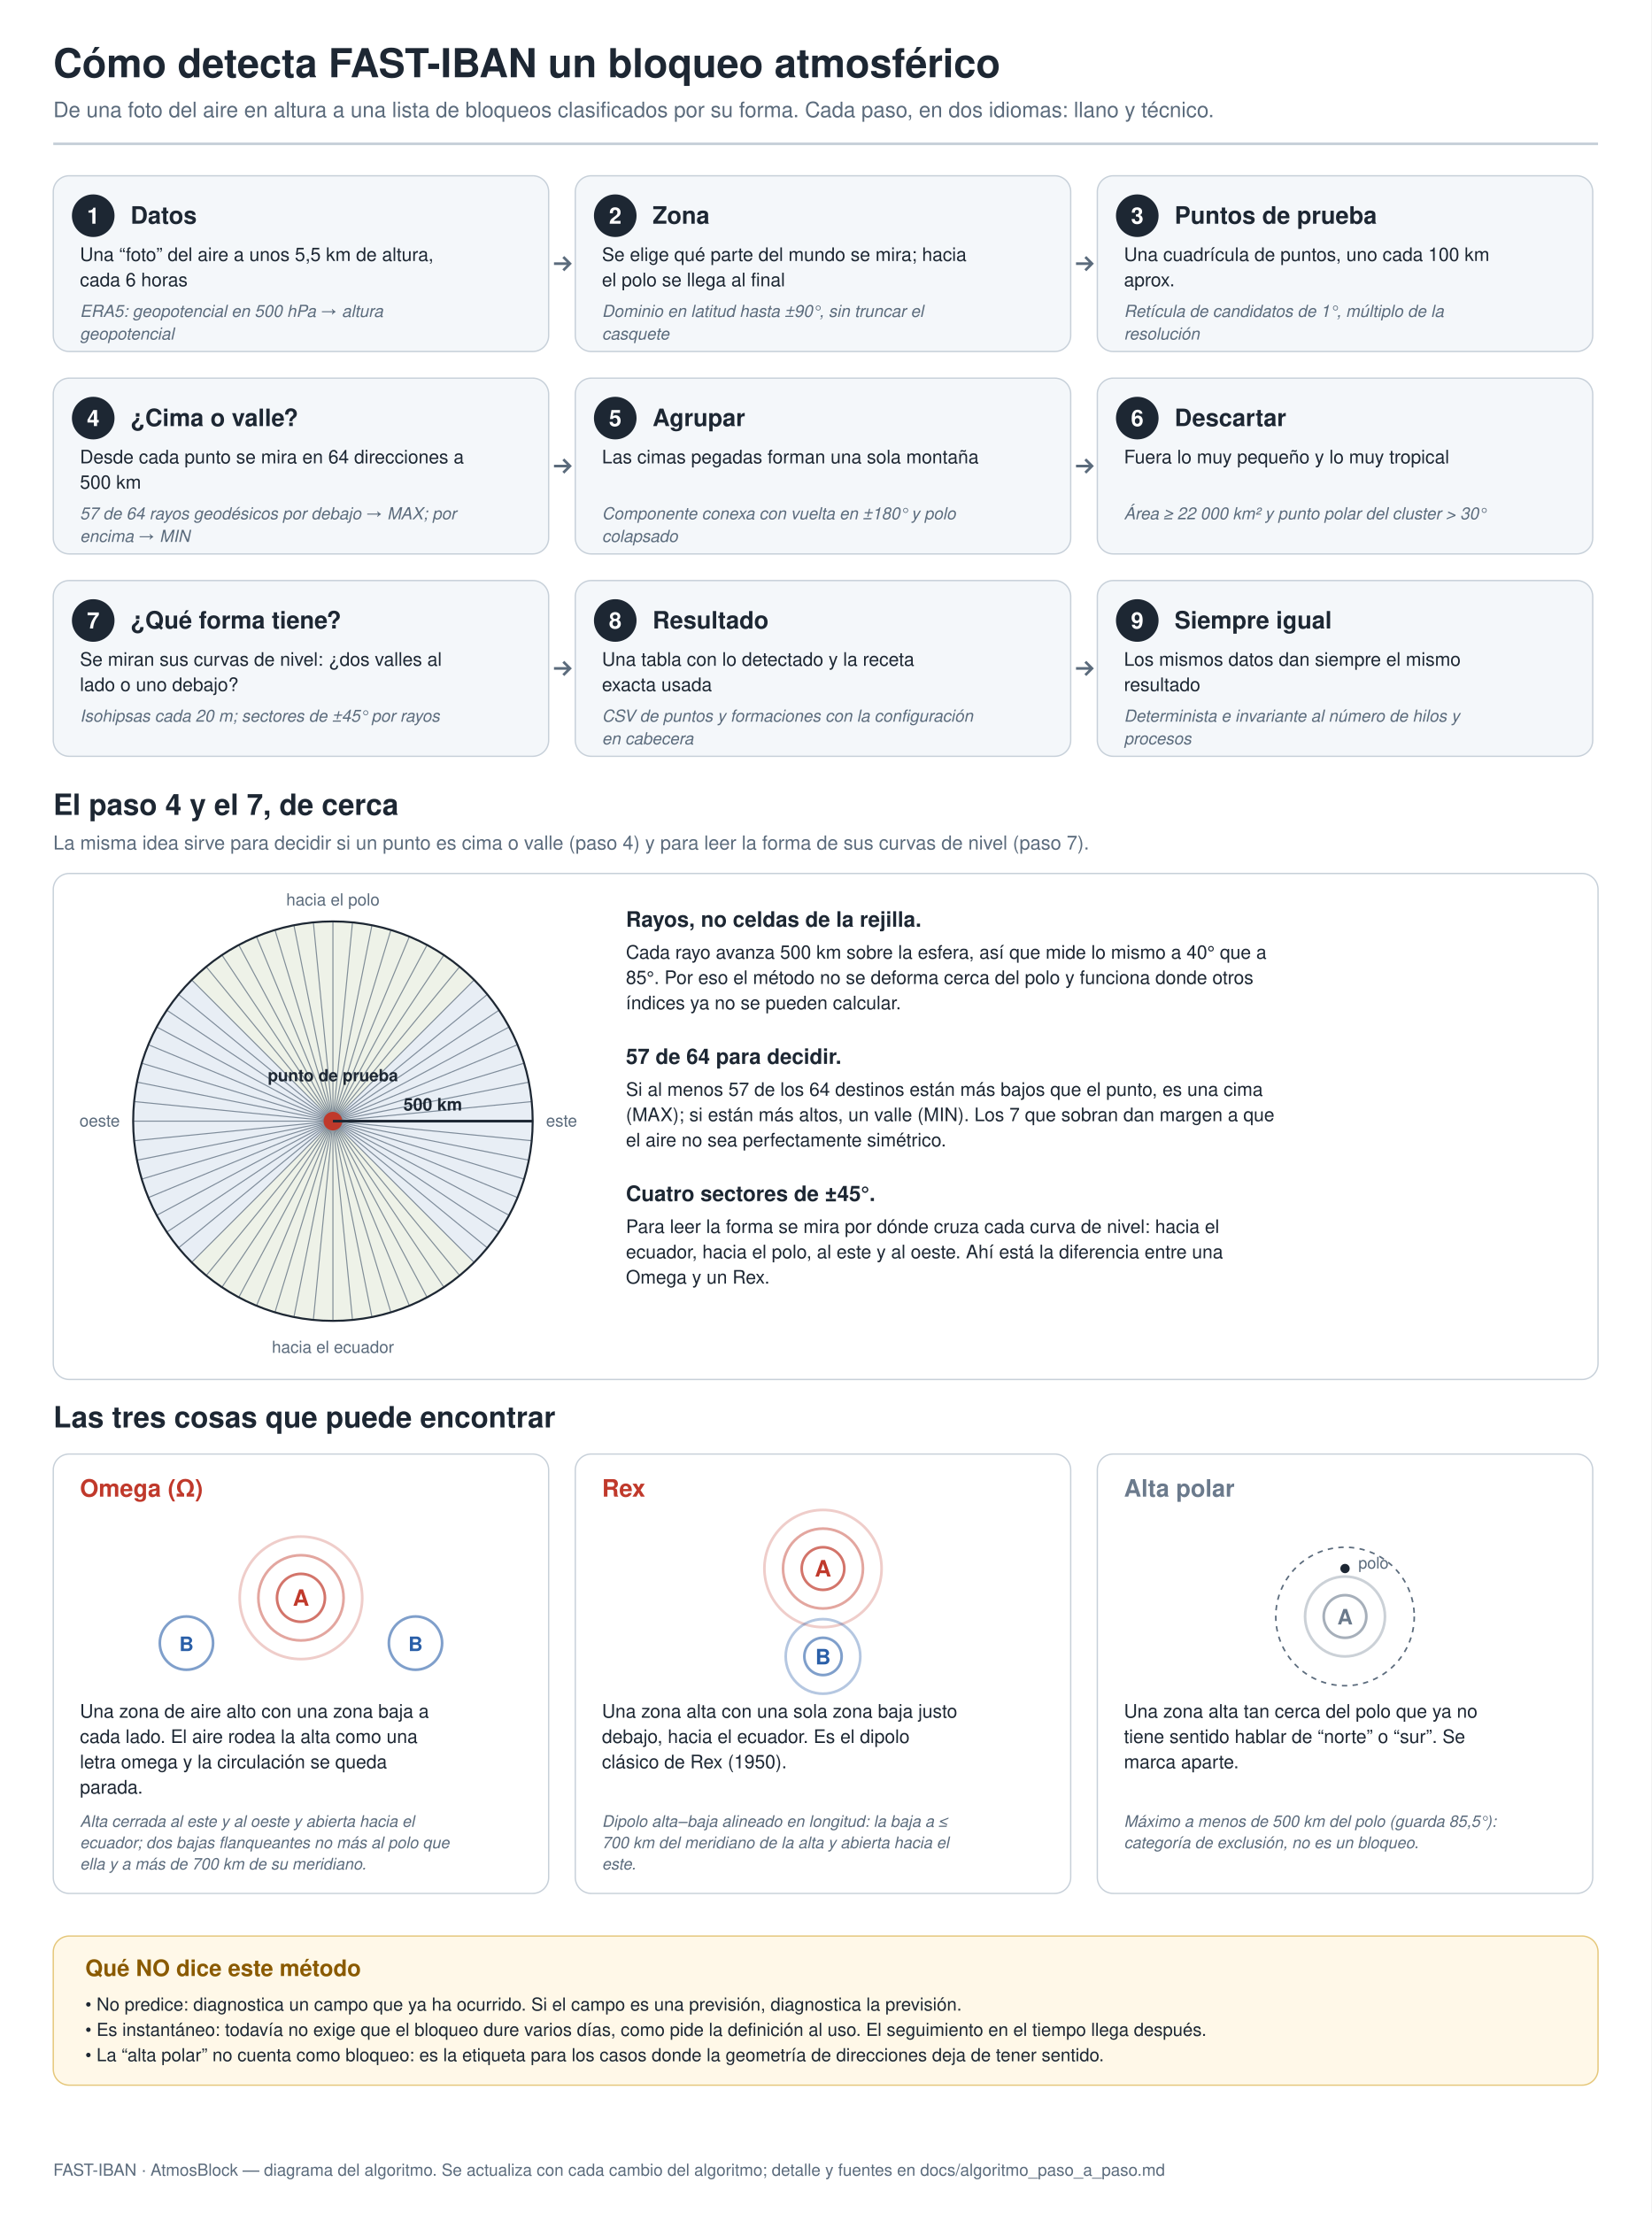
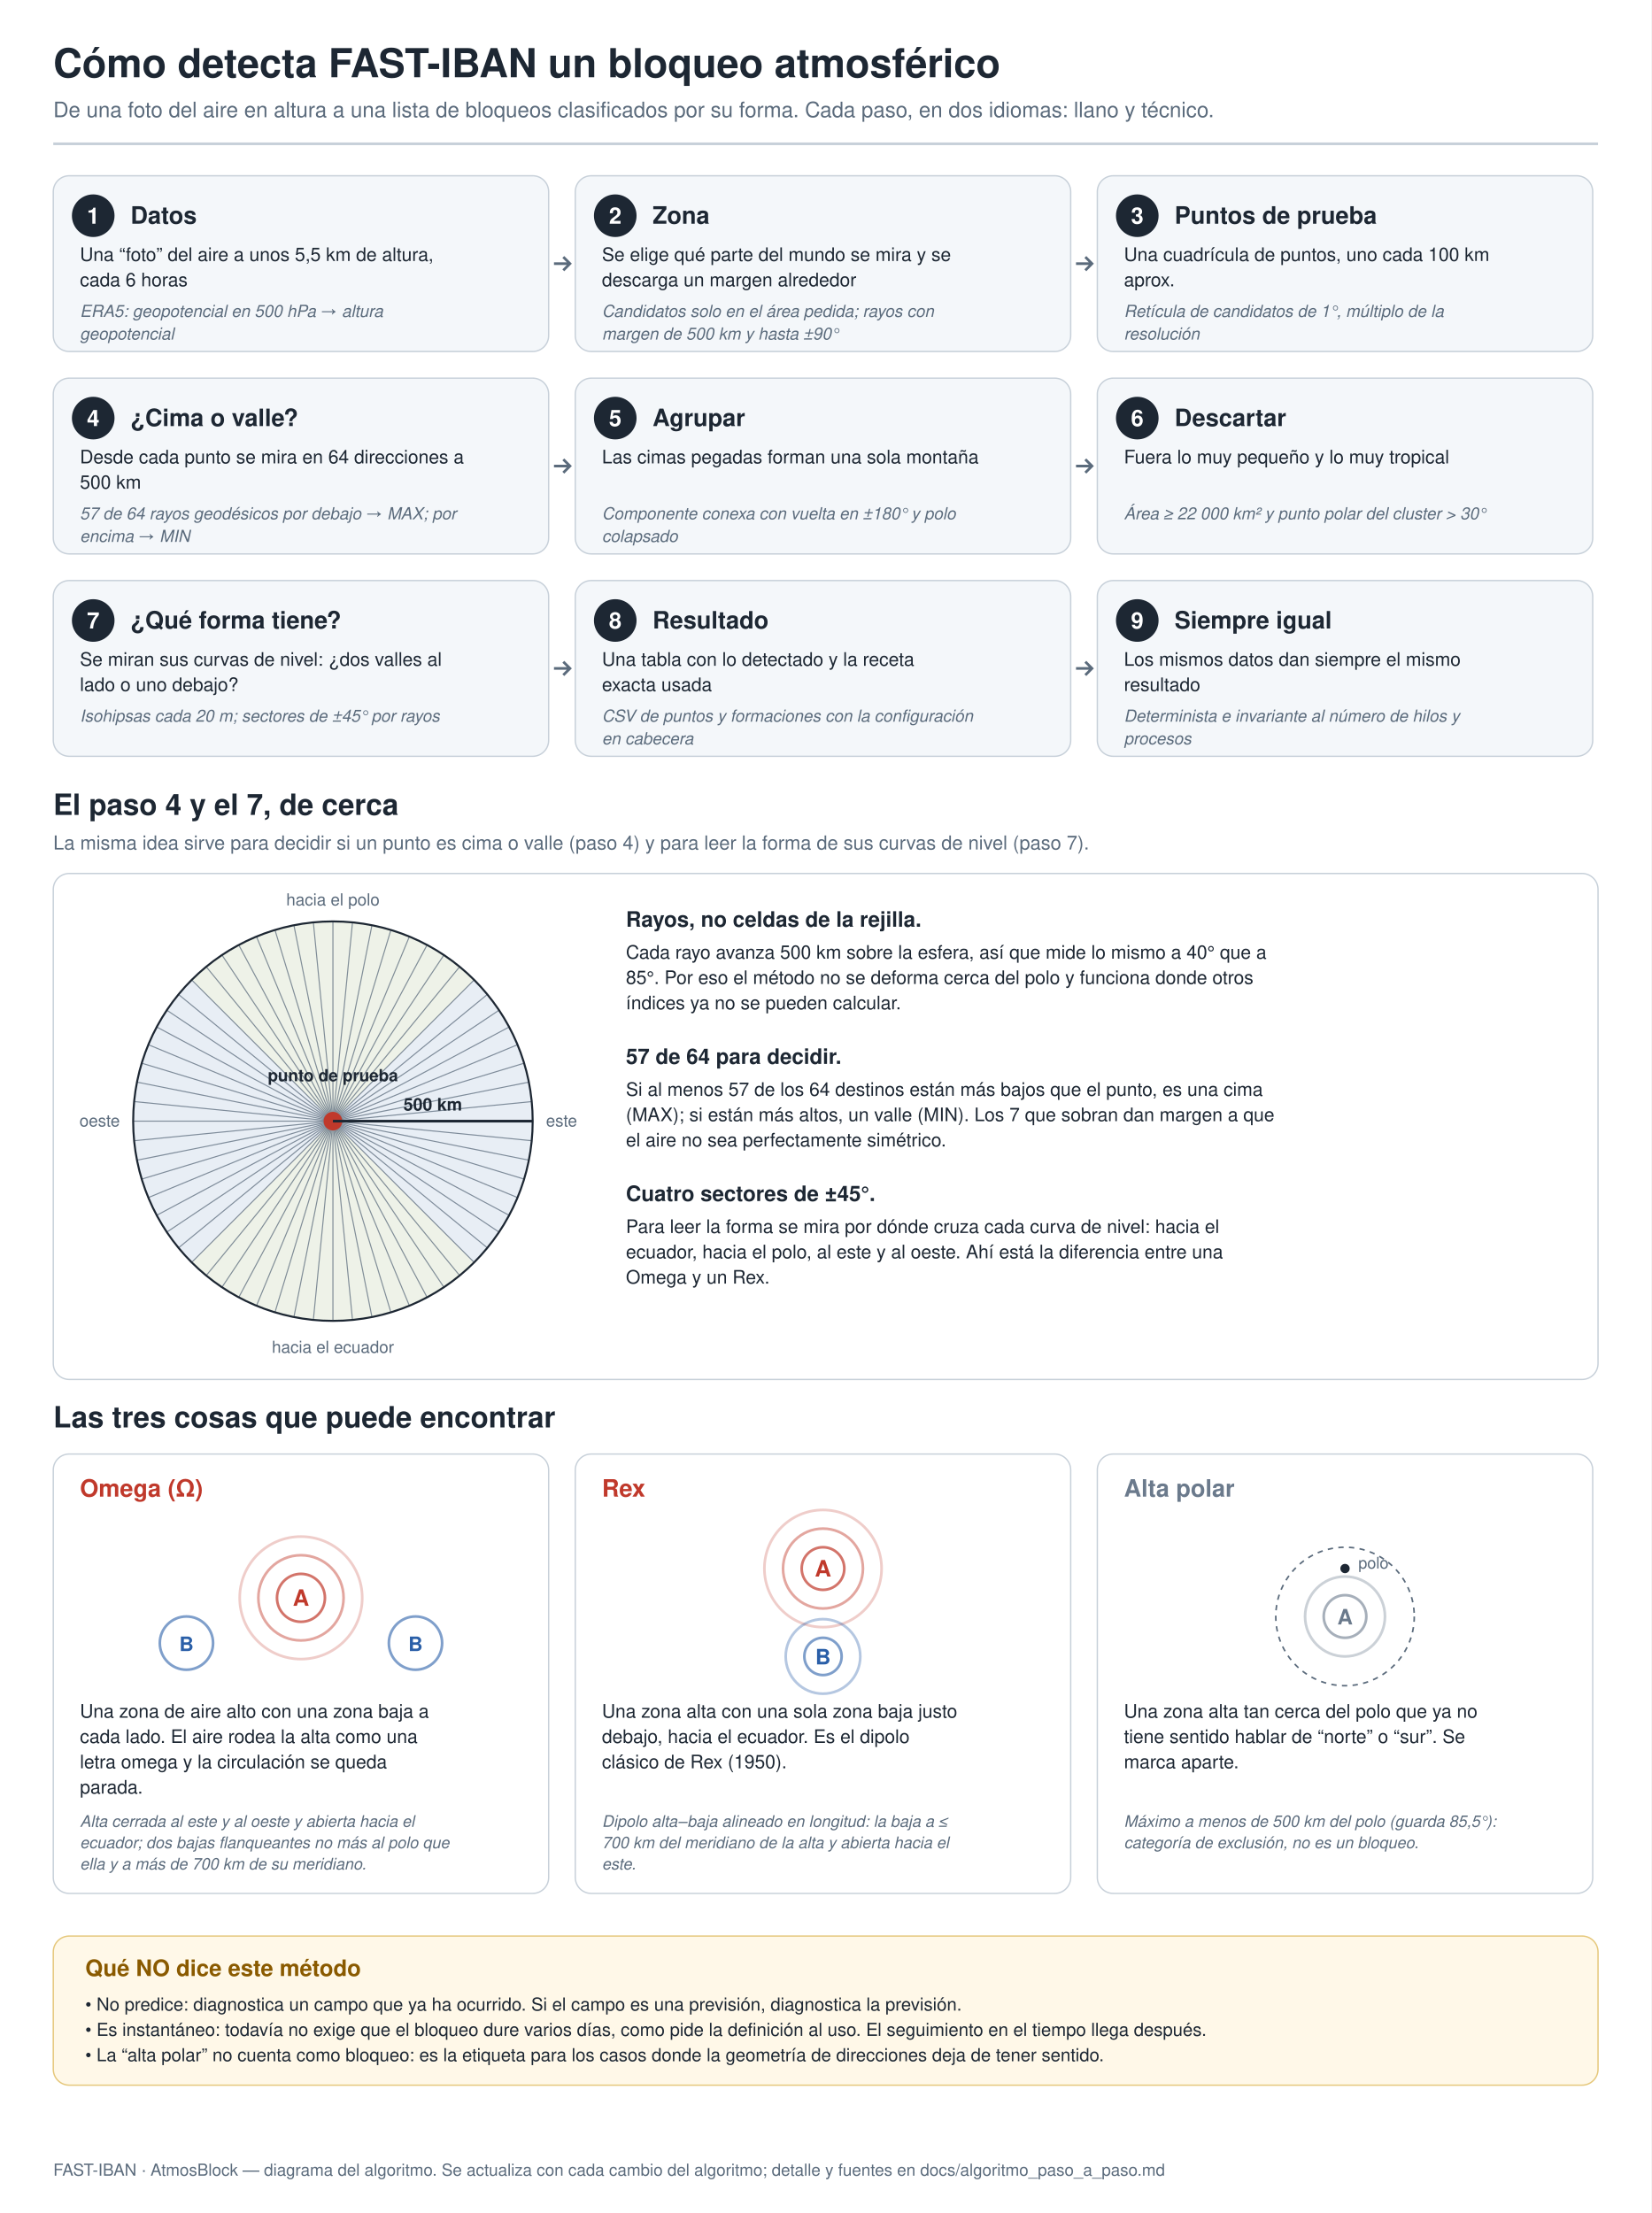
<svg xmlns="http://www.w3.org/2000/svg" viewBox="0 0 1240 1662" width="1240" height="1662" role="img" aria-label="Cómo funciona FAST-IBAN paso a paso">
  <rect width="1240" height="1662" fill="#ffffff" />
  <text x="40" y="58" font-family="Segoe UI, Helvetica, Arial, sans-serif" font-size="30" fill="#1d2733" font-weight="700" text-anchor="start">Cómo detecta FAST-IBAN un bloqueo atmosférico</text>
  <text x="40" y="88" font-family="Segoe UI, Helvetica, Arial, sans-serif" font-size="16" fill="#5b6b7c" font-weight="400" text-anchor="start">De una foto del aire en altura a una lista de bloqueos clasificados por su forma. Cada paso, en dos idiomas: llano y técnico.</text>
  <line x1="40" y1="108" x2="1200" y2="108" stroke="#c7d0d9" stroke-width="2" />
  <rect x="40" y="132" width="372" height="132" rx="12" fill="#f4f7fa" stroke="#c7d0d9" />
  <circle cx="70" cy="162" r="16" fill="#1d2733" />
  <text x="70" y="168" font-family="Segoe UI, Helvetica, Arial, sans-serif" font-size="17" fill="#ffffff" font-weight="700" text-anchor="middle">1</text>
  <text x="98" y="168" font-family="Segoe UI, Helvetica, Arial, sans-serif" font-size="18" fill="#1d2733" font-weight="600" text-anchor="start">Datos</text>
  <text x="60" y="196" font-family="Segoe UI, Helvetica, Arial, sans-serif" font-size="14" fill="#1d2733" font-weight="400" text-anchor="start">Una “foto” del aire a unos 5,5 km de altura,</text>
  <text x="60" y="215" font-family="Segoe UI, Helvetica, Arial, sans-serif" font-size="14" fill="#1d2733" font-weight="400" text-anchor="start">cada 6 horas</text>
  <text x="60" y="238" font-family="Segoe UI, Helvetica, Arial, sans-serif" font-size="12.5" fill="#5b6b7c" font-weight="400" text-anchor="start" font-style="italic">ERA5: geopotencial en 500 hPa → altura</text>
  <text x="60" y="255" font-family="Segoe UI, Helvetica, Arial, sans-serif" font-size="12.5" fill="#5b6b7c" font-weight="400" text-anchor="start" font-style="italic">geopotencial</text>
  <path d="M416 198.0 l12 0 m-5 -5 l5 5 l-5 5" stroke="#5b6b7c" stroke-width="2" fill="none" />
  <rect x="432" y="132" width="372" height="132" rx="12" fill="#f4f7fa" stroke="#c7d0d9" />
  <circle cx="462" cy="162" r="16" fill="#1d2733" />
  <text x="462" y="168" font-family="Segoe UI, Helvetica, Arial, sans-serif" font-size="17" fill="#ffffff" font-weight="700" text-anchor="middle">2</text>
  <text x="490" y="168" font-family="Segoe UI, Helvetica, Arial, sans-serif" font-size="18" fill="#1d2733" font-weight="600" text-anchor="start">Zona</text>
-   <text x="452" y="196" font-family="Segoe UI, Helvetica, Arial, sans-serif" font-size="14" fill="#1d2733" font-weight="400" text-anchor="start">Se elige qué parte del mundo se mira; hacia</text>
-   <text x="452" y="215" font-family="Segoe UI, Helvetica, Arial, sans-serif" font-size="14" fill="#1d2733" font-weight="400" text-anchor="start">el polo se llega al final</text>
-   <text x="452" y="238" font-family="Segoe UI, Helvetica, Arial, sans-serif" font-size="12.5" fill="#5b6b7c" font-weight="400" text-anchor="start" font-style="italic">Dominio en latitud hasta ±90°, sin truncar el</text>
-   <text x="452" y="255" font-family="Segoe UI, Helvetica, Arial, sans-serif" font-size="12.5" fill="#5b6b7c" font-weight="400" text-anchor="start" font-style="italic">casquete</text>
+   <text x="452" y="196" font-family="Segoe UI, Helvetica, Arial, sans-serif" font-size="14" fill="#1d2733" font-weight="400" text-anchor="start">Se elige qué parte del mundo se mira y se</text>
+   <text x="452" y="215" font-family="Segoe UI, Helvetica, Arial, sans-serif" font-size="14" fill="#1d2733" font-weight="400" text-anchor="start">descarga un margen alrededor</text>
+   <text x="452" y="238" font-family="Segoe UI, Helvetica, Arial, sans-serif" font-size="12.5" fill="#5b6b7c" font-weight="400" text-anchor="start" font-style="italic">Candidatos solo en el área pedida; rayos con</text>
+   <text x="452" y="255" font-family="Segoe UI, Helvetica, Arial, sans-serif" font-size="12.5" fill="#5b6b7c" font-weight="400" text-anchor="start" font-style="italic">margen de 500 km y hasta ±90°</text>
  <path d="M808 198.0 l12 0 m-5 -5 l5 5 l-5 5" stroke="#5b6b7c" stroke-width="2" fill="none" />
  <rect x="824" y="132" width="372" height="132" rx="12" fill="#f4f7fa" stroke="#c7d0d9" />
  <circle cx="854" cy="162" r="16" fill="#1d2733" />
  <text x="854" y="168" font-family="Segoe UI, Helvetica, Arial, sans-serif" font-size="17" fill="#ffffff" font-weight="700" text-anchor="middle">3</text>
  <text x="882" y="168" font-family="Segoe UI, Helvetica, Arial, sans-serif" font-size="18" fill="#1d2733" font-weight="600" text-anchor="start">Puntos de prueba</text>
  <text x="844" y="196" font-family="Segoe UI, Helvetica, Arial, sans-serif" font-size="14" fill="#1d2733" font-weight="400" text-anchor="start">Una cuadrícula de puntos, uno cada 100 km</text>
  <text x="844" y="215" font-family="Segoe UI, Helvetica, Arial, sans-serif" font-size="14" fill="#1d2733" font-weight="400" text-anchor="start">aprox.</text>
  <text x="844" y="238" font-family="Segoe UI, Helvetica, Arial, sans-serif" font-size="12.5" fill="#5b6b7c" font-weight="400" text-anchor="start" font-style="italic">Retícula de candidatos de 1°, múltiplo de la</text>
  <text x="844" y="255" font-family="Segoe UI, Helvetica, Arial, sans-serif" font-size="12.5" fill="#5b6b7c" font-weight="400" text-anchor="start" font-style="italic">resolución</text>
  <rect x="40" y="284" width="372" height="132" rx="12" fill="#f4f7fa" stroke="#c7d0d9" />
  <circle cx="70" cy="314" r="16" fill="#1d2733" />
  <text x="70" y="320" font-family="Segoe UI, Helvetica, Arial, sans-serif" font-size="17" fill="#ffffff" font-weight="700" text-anchor="middle">4</text>
  <text x="98" y="320" font-family="Segoe UI, Helvetica, Arial, sans-serif" font-size="18" fill="#1d2733" font-weight="600" text-anchor="start">¿Cima o valle?</text>
  <text x="60" y="348" font-family="Segoe UI, Helvetica, Arial, sans-serif" font-size="14" fill="#1d2733" font-weight="400" text-anchor="start">Desde cada punto se mira en 64 direcciones a</text>
  <text x="60" y="367" font-family="Segoe UI, Helvetica, Arial, sans-serif" font-size="14" fill="#1d2733" font-weight="400" text-anchor="start">500 km</text>
  <text x="60" y="390" font-family="Segoe UI, Helvetica, Arial, sans-serif" font-size="12.5" fill="#5b6b7c" font-weight="400" text-anchor="start" font-style="italic">57 de 64 rayos geodésicos por debajo → MAX; por</text>
  <text x="60" y="407" font-family="Segoe UI, Helvetica, Arial, sans-serif" font-size="12.5" fill="#5b6b7c" font-weight="400" text-anchor="start" font-style="italic">encima → MIN</text>
  <path d="M416 350.0 l12 0 m-5 -5 l5 5 l-5 5" stroke="#5b6b7c" stroke-width="2" fill="none" />
  <rect x="432" y="284" width="372" height="132" rx="12" fill="#f4f7fa" stroke="#c7d0d9" />
  <circle cx="462" cy="314" r="16" fill="#1d2733" />
  <text x="462" y="320" font-family="Segoe UI, Helvetica, Arial, sans-serif" font-size="17" fill="#ffffff" font-weight="700" text-anchor="middle">5</text>
  <text x="490" y="320" font-family="Segoe UI, Helvetica, Arial, sans-serif" font-size="18" fill="#1d2733" font-weight="600" text-anchor="start">Agrupar</text>
  <text x="452" y="348" font-family="Segoe UI, Helvetica, Arial, sans-serif" font-size="14" fill="#1d2733" font-weight="400" text-anchor="start">Las cimas pegadas forman una sola montaña</text>
  <text x="452" y="390" font-family="Segoe UI, Helvetica, Arial, sans-serif" font-size="12.5" fill="#5b6b7c" font-weight="400" text-anchor="start" font-style="italic">Componente conexa con vuelta en ±180° y polo</text>
  <text x="452" y="407" font-family="Segoe UI, Helvetica, Arial, sans-serif" font-size="12.5" fill="#5b6b7c" font-weight="400" text-anchor="start" font-style="italic">colapsado</text>
  <path d="M808 350.0 l12 0 m-5 -5 l5 5 l-5 5" stroke="#5b6b7c" stroke-width="2" fill="none" />
  <rect x="824" y="284" width="372" height="132" rx="12" fill="#f4f7fa" stroke="#c7d0d9" />
  <circle cx="854" cy="314" r="16" fill="#1d2733" />
  <text x="854" y="320" font-family="Segoe UI, Helvetica, Arial, sans-serif" font-size="17" fill="#ffffff" font-weight="700" text-anchor="middle">6</text>
  <text x="882" y="320" font-family="Segoe UI, Helvetica, Arial, sans-serif" font-size="18" fill="#1d2733" font-weight="600" text-anchor="start">Descartar</text>
  <text x="844" y="348" font-family="Segoe UI, Helvetica, Arial, sans-serif" font-size="14" fill="#1d2733" font-weight="400" text-anchor="start">Fuera lo muy pequeño y lo muy tropical</text>
  <text x="844" y="390" font-family="Segoe UI, Helvetica, Arial, sans-serif" font-size="12.5" fill="#5b6b7c" font-weight="400" text-anchor="start" font-style="italic">Área ≥ 22 000 km² y punto polar del cluster &gt; 30°</text>
  <rect x="40" y="436" width="372" height="132" rx="12" fill="#f4f7fa" stroke="#c7d0d9" />
  <circle cx="70" cy="466" r="16" fill="#1d2733" />
  <text x="70" y="472" font-family="Segoe UI, Helvetica, Arial, sans-serif" font-size="17" fill="#ffffff" font-weight="700" text-anchor="middle">7</text>
  <text x="98" y="472" font-family="Segoe UI, Helvetica, Arial, sans-serif" font-size="18" fill="#1d2733" font-weight="600" text-anchor="start">¿Qué forma tiene?</text>
  <text x="60" y="500" font-family="Segoe UI, Helvetica, Arial, sans-serif" font-size="14" fill="#1d2733" font-weight="400" text-anchor="start">Se miran sus curvas de nivel: ¿dos valles al</text>
  <text x="60" y="519" font-family="Segoe UI, Helvetica, Arial, sans-serif" font-size="14" fill="#1d2733" font-weight="400" text-anchor="start">lado o uno debajo?</text>
  <text x="60" y="542" font-family="Segoe UI, Helvetica, Arial, sans-serif" font-size="12.5" fill="#5b6b7c" font-weight="400" text-anchor="start" font-style="italic">Isohipsas cada 20 m; sectores de ±45° por rayos</text>
  <path d="M416 502.0 l12 0 m-5 -5 l5 5 l-5 5" stroke="#5b6b7c" stroke-width="2" fill="none" />
  <rect x="432" y="436" width="372" height="132" rx="12" fill="#f4f7fa" stroke="#c7d0d9" />
  <circle cx="462" cy="466" r="16" fill="#1d2733" />
  <text x="462" y="472" font-family="Segoe UI, Helvetica, Arial, sans-serif" font-size="17" fill="#ffffff" font-weight="700" text-anchor="middle">8</text>
  <text x="490" y="472" font-family="Segoe UI, Helvetica, Arial, sans-serif" font-size="18" fill="#1d2733" font-weight="600" text-anchor="start">Resultado</text>
  <text x="452" y="500" font-family="Segoe UI, Helvetica, Arial, sans-serif" font-size="14" fill="#1d2733" font-weight="400" text-anchor="start">Una tabla con lo detectado y la receta</text>
  <text x="452" y="519" font-family="Segoe UI, Helvetica, Arial, sans-serif" font-size="14" fill="#1d2733" font-weight="400" text-anchor="start">exacta usada</text>
  <text x="452" y="542" font-family="Segoe UI, Helvetica, Arial, sans-serif" font-size="12.5" fill="#5b6b7c" font-weight="400" text-anchor="start" font-style="italic">CSV de puntos y formaciones con la configuración</text>
  <text x="452" y="559" font-family="Segoe UI, Helvetica, Arial, sans-serif" font-size="12.5" fill="#5b6b7c" font-weight="400" text-anchor="start" font-style="italic">en cabecera</text>
  <path d="M808 502.0 l12 0 m-5 -5 l5 5 l-5 5" stroke="#5b6b7c" stroke-width="2" fill="none" />
  <rect x="824" y="436" width="372" height="132" rx="12" fill="#f4f7fa" stroke="#c7d0d9" />
  <circle cx="854" cy="466" r="16" fill="#1d2733" />
  <text x="854" y="472" font-family="Segoe UI, Helvetica, Arial, sans-serif" font-size="17" fill="#ffffff" font-weight="700" text-anchor="middle">9</text>
  <text x="882" y="472" font-family="Segoe UI, Helvetica, Arial, sans-serif" font-size="18" fill="#1d2733" font-weight="600" text-anchor="start">Siempre igual</text>
  <text x="844" y="500" font-family="Segoe UI, Helvetica, Arial, sans-serif" font-size="14" fill="#1d2733" font-weight="400" text-anchor="start">Los mismos datos dan siempre el mismo</text>
  <text x="844" y="519" font-family="Segoe UI, Helvetica, Arial, sans-serif" font-size="14" fill="#1d2733" font-weight="400" text-anchor="start">resultado</text>
  <text x="844" y="542" font-family="Segoe UI, Helvetica, Arial, sans-serif" font-size="12.5" fill="#5b6b7c" font-weight="400" text-anchor="start" font-style="italic">Determinista e invariante al número de hilos y</text>
  <text x="844" y="559" font-family="Segoe UI, Helvetica, Arial, sans-serif" font-size="12.5" fill="#5b6b7c" font-weight="400" text-anchor="start" font-style="italic">procesos</text>
  <text x="40" y="612" font-family="Segoe UI, Helvetica, Arial, sans-serif" font-size="22" fill="#1d2733" font-weight="700" text-anchor="start">El paso 4 y el 7, de cerca</text>
  <text x="40" y="638" font-family="Segoe UI, Helvetica, Arial, sans-serif" font-size="14.5" fill="#5b6b7c" font-weight="400" text-anchor="start">La misma idea sirve para decidir si un punto es cima o valle (paso 4) y para leer la forma de sus curvas de nivel (paso 7).</text>
  <rect x="40" y="656" width="1160" height="380" rx="12" fill="#ffffff" stroke="#c7d0d9" />
  <path d="M250 842 L143.9 948.1 A150 150 0 0 1 143.9 735.9 Z" fill="#e8eef5" stroke="none" />
  <path d="M250 842 L356.1 735.9 A150 150 0 0 1 356.1 948.1 Z" fill="#e8eef5" stroke="none" />
  <path d="M250 842 L356.1 948.1 A150 150 0 0 1 143.9 948.1 Z" fill="#eef2e8" stroke="none" />
  <path d="M250 842 L143.9 735.9 A150 150 0 0 1 356.1 735.9 Z" fill="#eef2e8" stroke="none" />
  <line x1="250" y1="842" x2="250.0" y2="692.0" stroke="#5b6b7c" stroke-width="0.8" opacity="0.75" />
  <line x1="250" y1="842" x2="264.7" y2="692.7" stroke="#5b6b7c" stroke-width="0.8" opacity="0.75" />
  <line x1="250" y1="842" x2="279.3" y2="694.9" stroke="#5b6b7c" stroke-width="0.8" opacity="0.75" />
  <line x1="250" y1="842" x2="293.5" y2="698.5" stroke="#5b6b7c" stroke-width="0.8" opacity="0.75" />
  <line x1="250" y1="842" x2="307.4" y2="703.4" stroke="#5b6b7c" stroke-width="0.8" opacity="0.75" />
  <line x1="250" y1="842" x2="320.7" y2="709.7" stroke="#5b6b7c" stroke-width="0.8" opacity="0.75" />
  <line x1="250" y1="842" x2="333.3" y2="717.3" stroke="#5b6b7c" stroke-width="0.8" opacity="0.75" />
  <line x1="250" y1="842" x2="345.2" y2="726.0" stroke="#5b6b7c" stroke-width="0.8" opacity="0.75" />
  <line x1="250" y1="842" x2="356.1" y2="735.9" stroke="#5b6b7c" stroke-width="0.8" opacity="0.75" />
  <line x1="250" y1="842" x2="366.0" y2="746.8" stroke="#5b6b7c" stroke-width="0.8" opacity="0.75" />
  <line x1="250" y1="842" x2="374.7" y2="758.7" stroke="#5b6b7c" stroke-width="0.8" opacity="0.75" />
  <line x1="250" y1="842" x2="382.3" y2="771.3" stroke="#5b6b7c" stroke-width="0.8" opacity="0.75" />
  <line x1="250" y1="842" x2="388.6" y2="784.6" stroke="#5b6b7c" stroke-width="0.8" opacity="0.75" />
  <line x1="250" y1="842" x2="393.5" y2="798.5" stroke="#5b6b7c" stroke-width="0.8" opacity="0.75" />
  <line x1="250" y1="842" x2="397.1" y2="812.7" stroke="#5b6b7c" stroke-width="0.8" opacity="0.75" />
  <line x1="250" y1="842" x2="399.3" y2="827.3" stroke="#5b6b7c" stroke-width="0.8" opacity="0.75" />
  <line x1="250" y1="842" x2="400.0" y2="842.0" stroke="#5b6b7c" stroke-width="0.8" opacity="0.75" />
  <line x1="250" y1="842" x2="399.3" y2="856.7" stroke="#5b6b7c" stroke-width="0.8" opacity="0.75" />
  <line x1="250" y1="842" x2="397.1" y2="871.3" stroke="#5b6b7c" stroke-width="0.8" opacity="0.75" />
  <line x1="250" y1="842" x2="393.5" y2="885.5" stroke="#5b6b7c" stroke-width="0.8" opacity="0.75" />
  <line x1="250" y1="842" x2="388.6" y2="899.4" stroke="#5b6b7c" stroke-width="0.8" opacity="0.75" />
  <line x1="250" y1="842" x2="382.3" y2="912.7" stroke="#5b6b7c" stroke-width="0.8" opacity="0.75" />
  <line x1="250" y1="842" x2="374.7" y2="925.3" stroke="#5b6b7c" stroke-width="0.8" opacity="0.75" />
  <line x1="250" y1="842" x2="366.0" y2="937.2" stroke="#5b6b7c" stroke-width="0.8" opacity="0.75" />
  <line x1="250" y1="842" x2="356.1" y2="948.1" stroke="#5b6b7c" stroke-width="0.8" opacity="0.75" />
  <line x1="250" y1="842" x2="345.2" y2="958.0" stroke="#5b6b7c" stroke-width="0.8" opacity="0.75" />
  <line x1="250" y1="842" x2="333.3" y2="966.7" stroke="#5b6b7c" stroke-width="0.8" opacity="0.75" />
  <line x1="250" y1="842" x2="320.7" y2="974.3" stroke="#5b6b7c" stroke-width="0.8" opacity="0.75" />
  <line x1="250" y1="842" x2="307.4" y2="980.6" stroke="#5b6b7c" stroke-width="0.8" opacity="0.75" />
  <line x1="250" y1="842" x2="293.5" y2="985.5" stroke="#5b6b7c" stroke-width="0.8" opacity="0.75" />
  <line x1="250" y1="842" x2="279.3" y2="989.1" stroke="#5b6b7c" stroke-width="0.8" opacity="0.75" />
  <line x1="250" y1="842" x2="264.7" y2="991.3" stroke="#5b6b7c" stroke-width="0.8" opacity="0.75" />
  <line x1="250" y1="842" x2="250.0" y2="992.0" stroke="#5b6b7c" stroke-width="0.8" opacity="0.75" />
  <line x1="250" y1="842" x2="235.3" y2="991.3" stroke="#5b6b7c" stroke-width="0.8" opacity="0.75" />
  <line x1="250" y1="842" x2="220.7" y2="989.1" stroke="#5b6b7c" stroke-width="0.8" opacity="0.75" />
  <line x1="250" y1="842" x2="206.5" y2="985.5" stroke="#5b6b7c" stroke-width="0.8" opacity="0.75" />
  <line x1="250" y1="842" x2="192.6" y2="980.6" stroke="#5b6b7c" stroke-width="0.8" opacity="0.75" />
  <line x1="250" y1="842" x2="179.3" y2="974.3" stroke="#5b6b7c" stroke-width="0.8" opacity="0.75" />
  <line x1="250" y1="842" x2="166.7" y2="966.7" stroke="#5b6b7c" stroke-width="0.8" opacity="0.75" />
  <line x1="250" y1="842" x2="154.8" y2="958.0" stroke="#5b6b7c" stroke-width="0.8" opacity="0.75" />
  <line x1="250" y1="842" x2="143.9" y2="948.1" stroke="#5b6b7c" stroke-width="0.8" opacity="0.75" />
  <line x1="250" y1="842" x2="134.0" y2="937.2" stroke="#5b6b7c" stroke-width="0.8" opacity="0.75" />
  <line x1="250" y1="842" x2="125.3" y2="925.3" stroke="#5b6b7c" stroke-width="0.8" opacity="0.75" />
  <line x1="250" y1="842" x2="117.7" y2="912.7" stroke="#5b6b7c" stroke-width="0.8" opacity="0.75" />
  <line x1="250" y1="842" x2="111.4" y2="899.4" stroke="#5b6b7c" stroke-width="0.8" opacity="0.75" />
  <line x1="250" y1="842" x2="106.5" y2="885.5" stroke="#5b6b7c" stroke-width="0.8" opacity="0.75" />
  <line x1="250" y1="842" x2="102.9" y2="871.3" stroke="#5b6b7c" stroke-width="0.8" opacity="0.75" />
  <line x1="250" y1="842" x2="100.7" y2="856.7" stroke="#5b6b7c" stroke-width="0.8" opacity="0.75" />
  <line x1="250" y1="842" x2="100.0" y2="842.0" stroke="#5b6b7c" stroke-width="0.8" opacity="0.75" />
  <line x1="250" y1="842" x2="100.7" y2="827.3" stroke="#5b6b7c" stroke-width="0.8" opacity="0.75" />
  <line x1="250" y1="842" x2="102.9" y2="812.7" stroke="#5b6b7c" stroke-width="0.8" opacity="0.75" />
  <line x1="250" y1="842" x2="106.5" y2="798.5" stroke="#5b6b7c" stroke-width="0.8" opacity="0.75" />
  <line x1="250" y1="842" x2="111.4" y2="784.6" stroke="#5b6b7c" stroke-width="0.8" opacity="0.75" />
  <line x1="250" y1="842" x2="117.7" y2="771.3" stroke="#5b6b7c" stroke-width="0.8" opacity="0.75" />
  <line x1="250" y1="842" x2="125.3" y2="758.7" stroke="#5b6b7c" stroke-width="0.8" opacity="0.75" />
  <line x1="250" y1="842" x2="134.0" y2="746.8" stroke="#5b6b7c" stroke-width="0.8" opacity="0.75" />
  <line x1="250" y1="842" x2="143.9" y2="735.9" stroke="#5b6b7c" stroke-width="0.8" opacity="0.75" />
  <line x1="250" y1="842" x2="154.8" y2="726.0" stroke="#5b6b7c" stroke-width="0.8" opacity="0.75" />
  <line x1="250" y1="842" x2="166.7" y2="717.3" stroke="#5b6b7c" stroke-width="0.8" opacity="0.75" />
  <line x1="250" y1="842" x2="179.3" y2="709.7" stroke="#5b6b7c" stroke-width="0.8" opacity="0.75" />
  <line x1="250" y1="842" x2="192.6" y2="703.4" stroke="#5b6b7c" stroke-width="0.8" opacity="0.75" />
  <line x1="250" y1="842" x2="206.5" y2="698.5" stroke="#5b6b7c" stroke-width="0.8" opacity="0.75" />
  <line x1="250" y1="842" x2="220.7" y2="694.9" stroke="#5b6b7c" stroke-width="0.8" opacity="0.75" />
  <line x1="250" y1="842" x2="235.3" y2="692.7" stroke="#5b6b7c" stroke-width="0.8" opacity="0.75" />
  <circle cx="250" cy="842" r="150" fill="none" stroke="#1d2733" stroke-width="1.5" />
  <circle cx="250" cy="842" r="7" fill="#c0392b" />
  <text x="250" y="812" font-family="Segoe UI, Helvetica, Arial, sans-serif" font-size="12.5" fill="#1d2733" font-weight="600" text-anchor="middle">punto de prueba</text>
  <line x1="250" y1="842" x2="400" y2="842" stroke="#1d2733" stroke-width="2" />
  <text x="325.0" y="834" font-family="Segoe UI, Helvetica, Arial, sans-serif" font-size="13" fill="#1d2733" font-weight="600" text-anchor="middle">500 km</text>
  <text x="250" y="1016" font-family="Segoe UI, Helvetica, Arial, sans-serif" font-size="12.5" fill="#5b6b7c" font-weight="400" text-anchor="middle">hacia el ecuador</text>
  <text x="250" y="680" font-family="Segoe UI, Helvetica, Arial, sans-serif" font-size="12.5" fill="#5b6b7c" font-weight="400" text-anchor="middle">hacia el polo</text>
  <text x="410" y="846" font-family="Segoe UI, Helvetica, Arial, sans-serif" font-size="12.5" fill="#5b6b7c" font-weight="400" text-anchor="start">este</text>
  <text x="90" y="846" font-family="Segoe UI, Helvetica, Arial, sans-serif" font-size="12.5" fill="#5b6b7c" font-weight="400" text-anchor="end">oeste</text>
  <text x="470" y="696" font-family="Segoe UI, Helvetica, Arial, sans-serif" font-size="16" fill="#1d2733" font-weight="600" text-anchor="start">Rayos, no celdas de la rejilla.</text>
  <text x="470" y="720" font-family="Segoe UI, Helvetica, Arial, sans-serif" font-size="14" fill="#1d2733" font-weight="400" text-anchor="start">Cada rayo avanza 500 km sobre la esfera, así que mide lo mismo a 40° que a</text>
  <text x="470" y="739" font-family="Segoe UI, Helvetica, Arial, sans-serif" font-size="14" fill="#1d2733" font-weight="400" text-anchor="start">85°. Por eso el método no se deforma cerca del polo y funciona donde otros</text>
  <text x="470" y="758" font-family="Segoe UI, Helvetica, Arial, sans-serif" font-size="14" fill="#1d2733" font-weight="400" text-anchor="start">índices ya no se pueden calcular.</text>
  <text x="470" y="799" font-family="Segoe UI, Helvetica, Arial, sans-serif" font-size="16" fill="#1d2733" font-weight="600" text-anchor="start">57 de 64 para decidir.</text>
  <text x="470" y="823" font-family="Segoe UI, Helvetica, Arial, sans-serif" font-size="14" fill="#1d2733" font-weight="400" text-anchor="start">Si al menos 57 de los 64 destinos están más bajos que el punto, es una cima</text>
  <text x="470" y="842" font-family="Segoe UI, Helvetica, Arial, sans-serif" font-size="14" fill="#1d2733" font-weight="400" text-anchor="start">(MAX); si están más altos, un valle (MIN). Los 7 que sobran dan margen a que</text>
  <text x="470" y="861" font-family="Segoe UI, Helvetica, Arial, sans-serif" font-size="14" fill="#1d2733" font-weight="400" text-anchor="start">el aire no sea perfectamente simétrico.</text>
  <text x="470" y="902" font-family="Segoe UI, Helvetica, Arial, sans-serif" font-size="16" fill="#1d2733" font-weight="600" text-anchor="start">Cuatro sectores de ±45°.</text>
  <text x="470" y="926" font-family="Segoe UI, Helvetica, Arial, sans-serif" font-size="14" fill="#1d2733" font-weight="400" text-anchor="start">Para leer la forma se mira por dónde cruza cada curva de nivel: hacia el</text>
  <text x="470" y="945" font-family="Segoe UI, Helvetica, Arial, sans-serif" font-size="14" fill="#1d2733" font-weight="400" text-anchor="start">ecuador, hacia el polo, al este y al oeste. Ahí está la diferencia entre una</text>
  <text x="470" y="964" font-family="Segoe UI, Helvetica, Arial, sans-serif" font-size="14" fill="#1d2733" font-weight="400" text-anchor="start">Omega y un Rex.</text>
  <text x="40" y="1072" font-family="Segoe UI, Helvetica, Arial, sans-serif" font-size="22" fill="#1d2733" font-weight="700" text-anchor="start">Las tres cosas que puede encontrar</text>
  <rect x="40" y="1092" width="372" height="330" rx="12" fill="#ffffff" stroke="#c7d0d9" />
  <text x="60" y="1124" font-family="Segoe UI, Helvetica, Arial, sans-serif" font-size="18" fill="#c0392b" font-weight="700" text-anchor="start">Omega (Ω)</text>
  <circle cx="226.0" cy="1200" r="46" fill="none" stroke="#c0392b" stroke-width="2" opacity="0.25" />
  <circle cx="226.0" cy="1200" r="32" fill="none" stroke="#c0392b" stroke-width="2" opacity="0.45" />
  <circle cx="226.0" cy="1200" r="18" fill="none" stroke="#c0392b" stroke-width="2" opacity="0.7" />
  <text x="226.0" y="1206" font-family="Segoe UI, Helvetica, Arial, sans-serif" font-size="17" fill="#c0392b" font-weight="700" text-anchor="middle">A</text>
  <circle cx="140.0" cy="1234" r="20" fill="none" stroke="#2a5fa8" stroke-width="2" opacity="0.6" />
  <text x="140.0" y="1240" font-family="Segoe UI, Helvetica, Arial, sans-serif" font-size="15" fill="#2a5fa8" font-weight="700" text-anchor="middle">B</text>
  <circle cx="312.0" cy="1234" r="20" fill="none" stroke="#2a5fa8" stroke-width="2" opacity="0.6" />
  <text x="312.0" y="1240" font-family="Segoe UI, Helvetica, Arial, sans-serif" font-size="15" fill="#2a5fa8" font-weight="700" text-anchor="middle">B</text>
  <text x="60" y="1290" font-family="Segoe UI, Helvetica, Arial, sans-serif" font-size="14" fill="#1d2733" font-weight="400" text-anchor="start">Una zona de aire alto con una zona baja a</text>
  <text x="60" y="1309" font-family="Segoe UI, Helvetica, Arial, sans-serif" font-size="14" fill="#1d2733" font-weight="400" text-anchor="start">cada lado. El aire rodea la alta como una</text>
  <text x="60" y="1328" font-family="Segoe UI, Helvetica, Arial, sans-serif" font-size="14" fill="#1d2733" font-weight="400" text-anchor="start">letra omega y la circulación se queda</text>
  <text x="60" y="1347" font-family="Segoe UI, Helvetica, Arial, sans-serif" font-size="14" fill="#1d2733" font-weight="400" text-anchor="start">parada.</text>
  <text x="60" y="1372" font-family="Segoe UI, Helvetica, Arial, sans-serif" font-size="12" fill="#5b6b7c" font-weight="400" text-anchor="start" font-style="italic">Alta cerrada al este y al oeste y abierta hacia el</text>
  <text x="60" y="1388" font-family="Segoe UI, Helvetica, Arial, sans-serif" font-size="12" fill="#5b6b7c" font-weight="400" text-anchor="start" font-style="italic">ecuador; dos bajas flanqueantes no más al polo que</text>
  <text x="60" y="1404" font-family="Segoe UI, Helvetica, Arial, sans-serif" font-size="12" fill="#5b6b7c" font-weight="400" text-anchor="start" font-style="italic">ella y a más de 700 km de su meridiano.</text>
  <rect x="432" y="1092" width="372" height="330" rx="12" fill="#ffffff" stroke="#c7d0d9" />
  <text x="452" y="1124" font-family="Segoe UI, Helvetica, Arial, sans-serif" font-size="18" fill="#c0392b" font-weight="700" text-anchor="start">Rex</text>
  <circle cx="618.0" cy="1178" r="44" fill="none" stroke="#c0392b" stroke-width="2" opacity="0.25" />
  <circle cx="618.0" cy="1178" r="30" fill="none" stroke="#c0392b" stroke-width="2" opacity="0.45" />
  <circle cx="618.0" cy="1178" r="16" fill="none" stroke="#c0392b" stroke-width="2" opacity="0.7" />
  <text x="618.0" y="1184" font-family="Segoe UI, Helvetica, Arial, sans-serif" font-size="17" fill="#c0392b" font-weight="700" text-anchor="middle">A</text>
  <circle cx="618.0" cy="1244" r="28" fill="none" stroke="#2a5fa8" stroke-width="2" opacity="0.35" />
  <circle cx="618.0" cy="1244" r="14" fill="none" stroke="#2a5fa8" stroke-width="2" opacity="0.6" />
  <text x="618.0" y="1250" font-family="Segoe UI, Helvetica, Arial, sans-serif" font-size="16" fill="#2a5fa8" font-weight="700" text-anchor="middle">B</text>
  <text x="452" y="1290" font-family="Segoe UI, Helvetica, Arial, sans-serif" font-size="14" fill="#1d2733" font-weight="400" text-anchor="start">Una zona alta con una sola zona baja justo</text>
  <text x="452" y="1309" font-family="Segoe UI, Helvetica, Arial, sans-serif" font-size="14" fill="#1d2733" font-weight="400" text-anchor="start">debajo, hacia el ecuador. Es el dipolo</text>
  <text x="452" y="1328" font-family="Segoe UI, Helvetica, Arial, sans-serif" font-size="14" fill="#1d2733" font-weight="400" text-anchor="start">clásico de Rex (1950).</text>
  <text x="452" y="1372" font-family="Segoe UI, Helvetica, Arial, sans-serif" font-size="12" fill="#5b6b7c" font-weight="400" text-anchor="start" font-style="italic">Dipolo alta–baja alineado en longitud: la baja a ≤</text>
  <text x="452" y="1388" font-family="Segoe UI, Helvetica, Arial, sans-serif" font-size="12" fill="#5b6b7c" font-weight="400" text-anchor="start" font-style="italic">700 km del meridiano de la alta y abierta hacia el</text>
  <text x="452" y="1404" font-family="Segoe UI, Helvetica, Arial, sans-serif" font-size="12" fill="#5b6b7c" font-weight="400" text-anchor="start" font-style="italic">este.</text>
  <rect x="824" y="1092" width="372" height="330" rx="12" fill="#ffffff" stroke="#c7d0d9" />
  <text x="844" y="1124" font-family="Segoe UI, Helvetica, Arial, sans-serif" font-size="18" fill="#6b7a8c" font-weight="700" text-anchor="start">Alta polar</text>
  <circle cx="1010.0" cy="1214" r="52" fill="none" stroke="#5b6b7c" stroke-width="1.2" stroke-dasharray="4 4" />
  <circle cx="1010.0" cy="1178" r="3.5" fill="#1d2733" />
  <text x="1020.0" y="1178" font-family="Segoe UI, Helvetica, Arial, sans-serif" font-size="12" fill="#5b6b7c" font-weight="400" text-anchor="start">polo</text>
  <circle cx="1010.0" cy="1214" r="30" fill="none" stroke="#6b7a8c" stroke-width="2" opacity="0.35" />
  <circle cx="1010.0" cy="1214" r="16" fill="none" stroke="#6b7a8c" stroke-width="2" opacity="0.6" />
  <text x="1010.0" y="1220" font-family="Segoe UI, Helvetica, Arial, sans-serif" font-size="16" fill="#6b7a8c" font-weight="700" text-anchor="middle">A</text>
  <text x="844" y="1290" font-family="Segoe UI, Helvetica, Arial, sans-serif" font-size="14" fill="#1d2733" font-weight="400" text-anchor="start">Una zona alta tan cerca del polo que ya no</text>
  <text x="844" y="1309" font-family="Segoe UI, Helvetica, Arial, sans-serif" font-size="14" fill="#1d2733" font-weight="400" text-anchor="start">tiene sentido hablar de “norte” o “sur”. Se</text>
  <text x="844" y="1328" font-family="Segoe UI, Helvetica, Arial, sans-serif" font-size="14" fill="#1d2733" font-weight="400" text-anchor="start">marca aparte.</text>
  <text x="844" y="1372" font-family="Segoe UI, Helvetica, Arial, sans-serif" font-size="12" fill="#5b6b7c" font-weight="400" text-anchor="start" font-style="italic">Máximo a menos de 500 km del polo (guarda 85,5°):</text>
  <text x="844" y="1388" font-family="Segoe UI, Helvetica, Arial, sans-serif" font-size="12" fill="#5b6b7c" font-weight="400" text-anchor="start" font-style="italic">categoría de exclusión, no es un bloqueo.</text>
  <rect x="40" y="1454" width="1160" height="112" rx="12" fill="#fff8e8" stroke="#e5c77a" />
  <text x="64" y="1484" font-family="Segoe UI, Helvetica, Arial, sans-serif" font-size="17" fill="#8a5a00" font-weight="700" text-anchor="start">Qué NO dice este método</text>
  <text x="64" y="1510" font-family="Segoe UI, Helvetica, Arial, sans-serif" font-size="13.5" fill="#1d2733" font-weight="400" text-anchor="start">• No predice: diagnostica un campo que ya ha ocurrido. Si el campo es una previsión, diagnostica la previsión.</text>
  <text x="64" y="1529" font-family="Segoe UI, Helvetica, Arial, sans-serif" font-size="13.5" fill="#1d2733" font-weight="400" text-anchor="start">• Es instantáneo: todavía no exige que el bloqueo dure varios días, como pide la definición al uso. El seguimiento en el tiempo llega después.</text>
  <text x="64" y="1548" font-family="Segoe UI, Helvetica, Arial, sans-serif" font-size="13.5" fill="#1d2733" font-weight="400" text-anchor="start">• La “alta polar” no cuenta como bloqueo: es la etiqueta para los casos donde la geometría de direcciones deja de tener sentido.</text>
  <text x="40" y="1634" font-family="Segoe UI, Helvetica, Arial, sans-serif" font-size="12.5" fill="#5b6b7c" font-weight="400" text-anchor="start">FAST-IBAN · AtmosBlock — diagrama del algoritmo. Se actualiza con cada cambio del algoritmo; detalle y fuentes en docs/algoritmo_paso_a_paso.md</text>
</svg>
